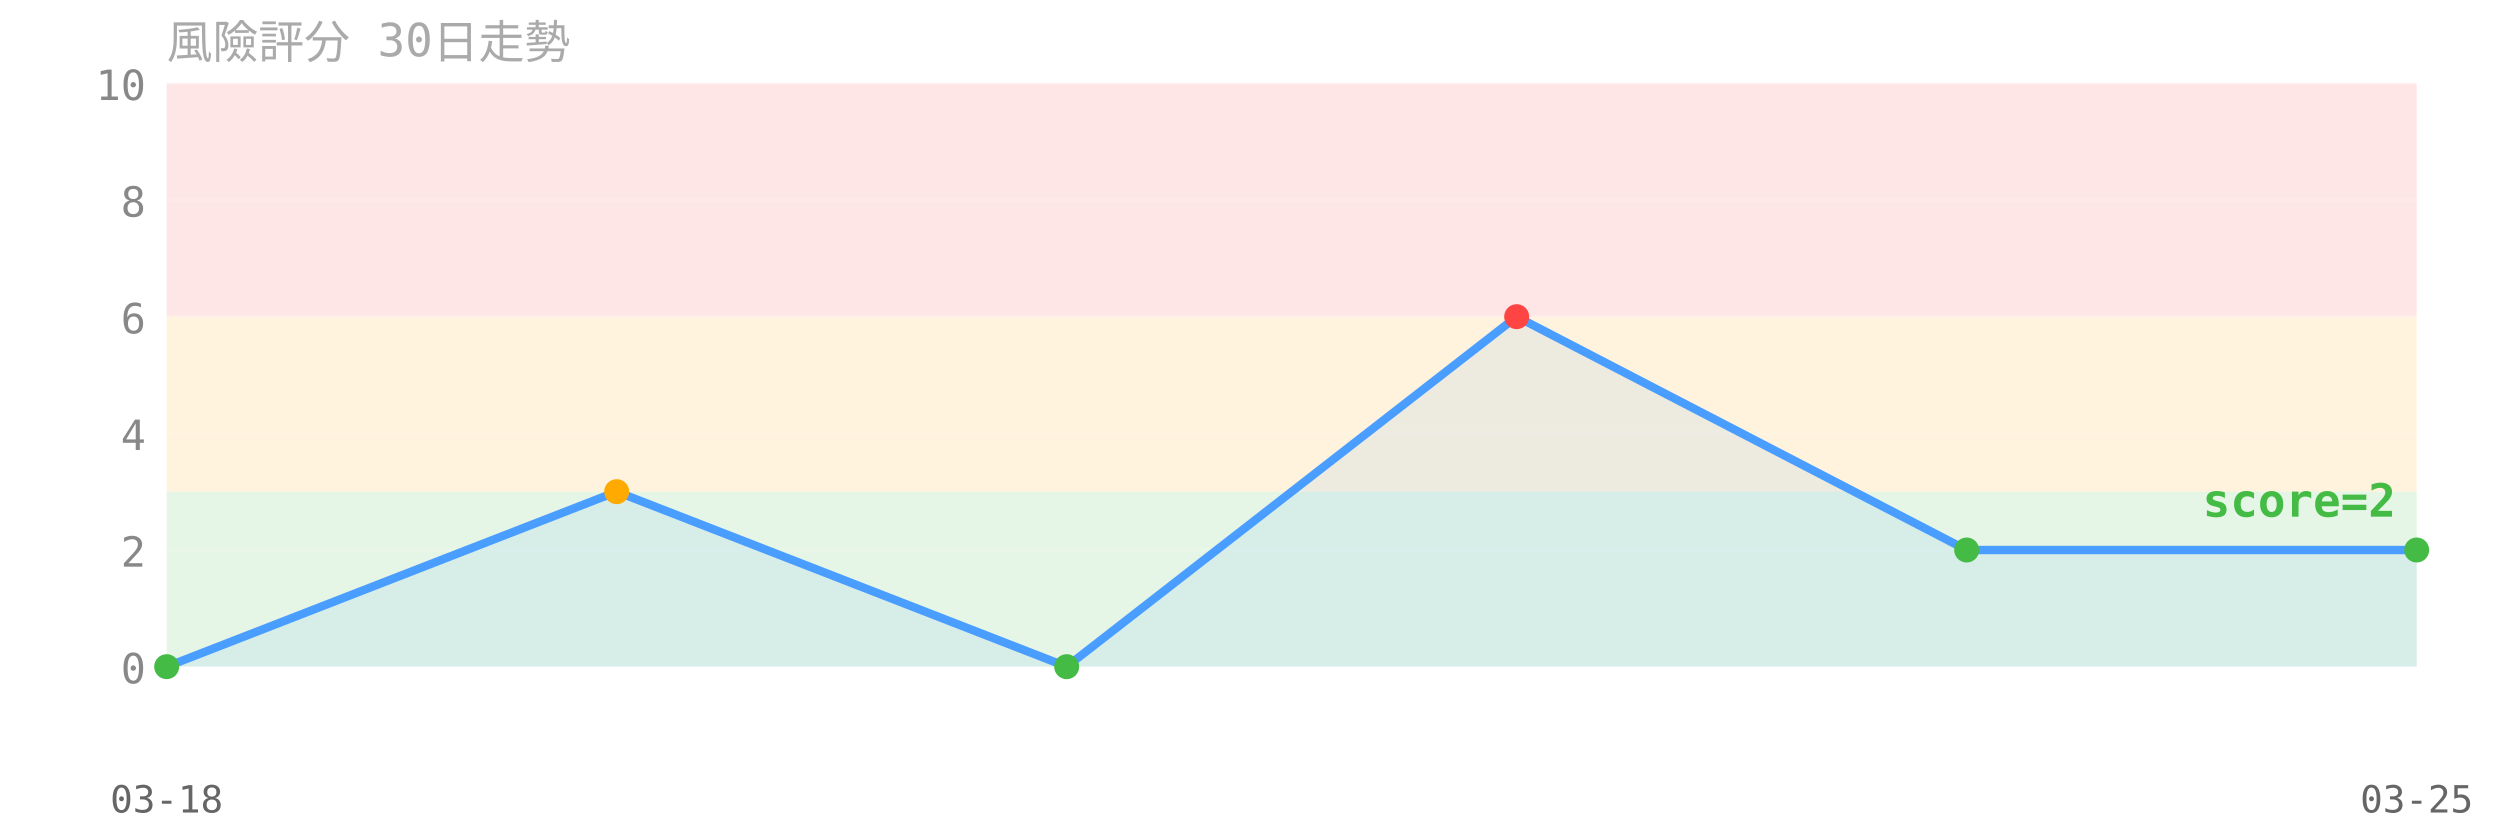
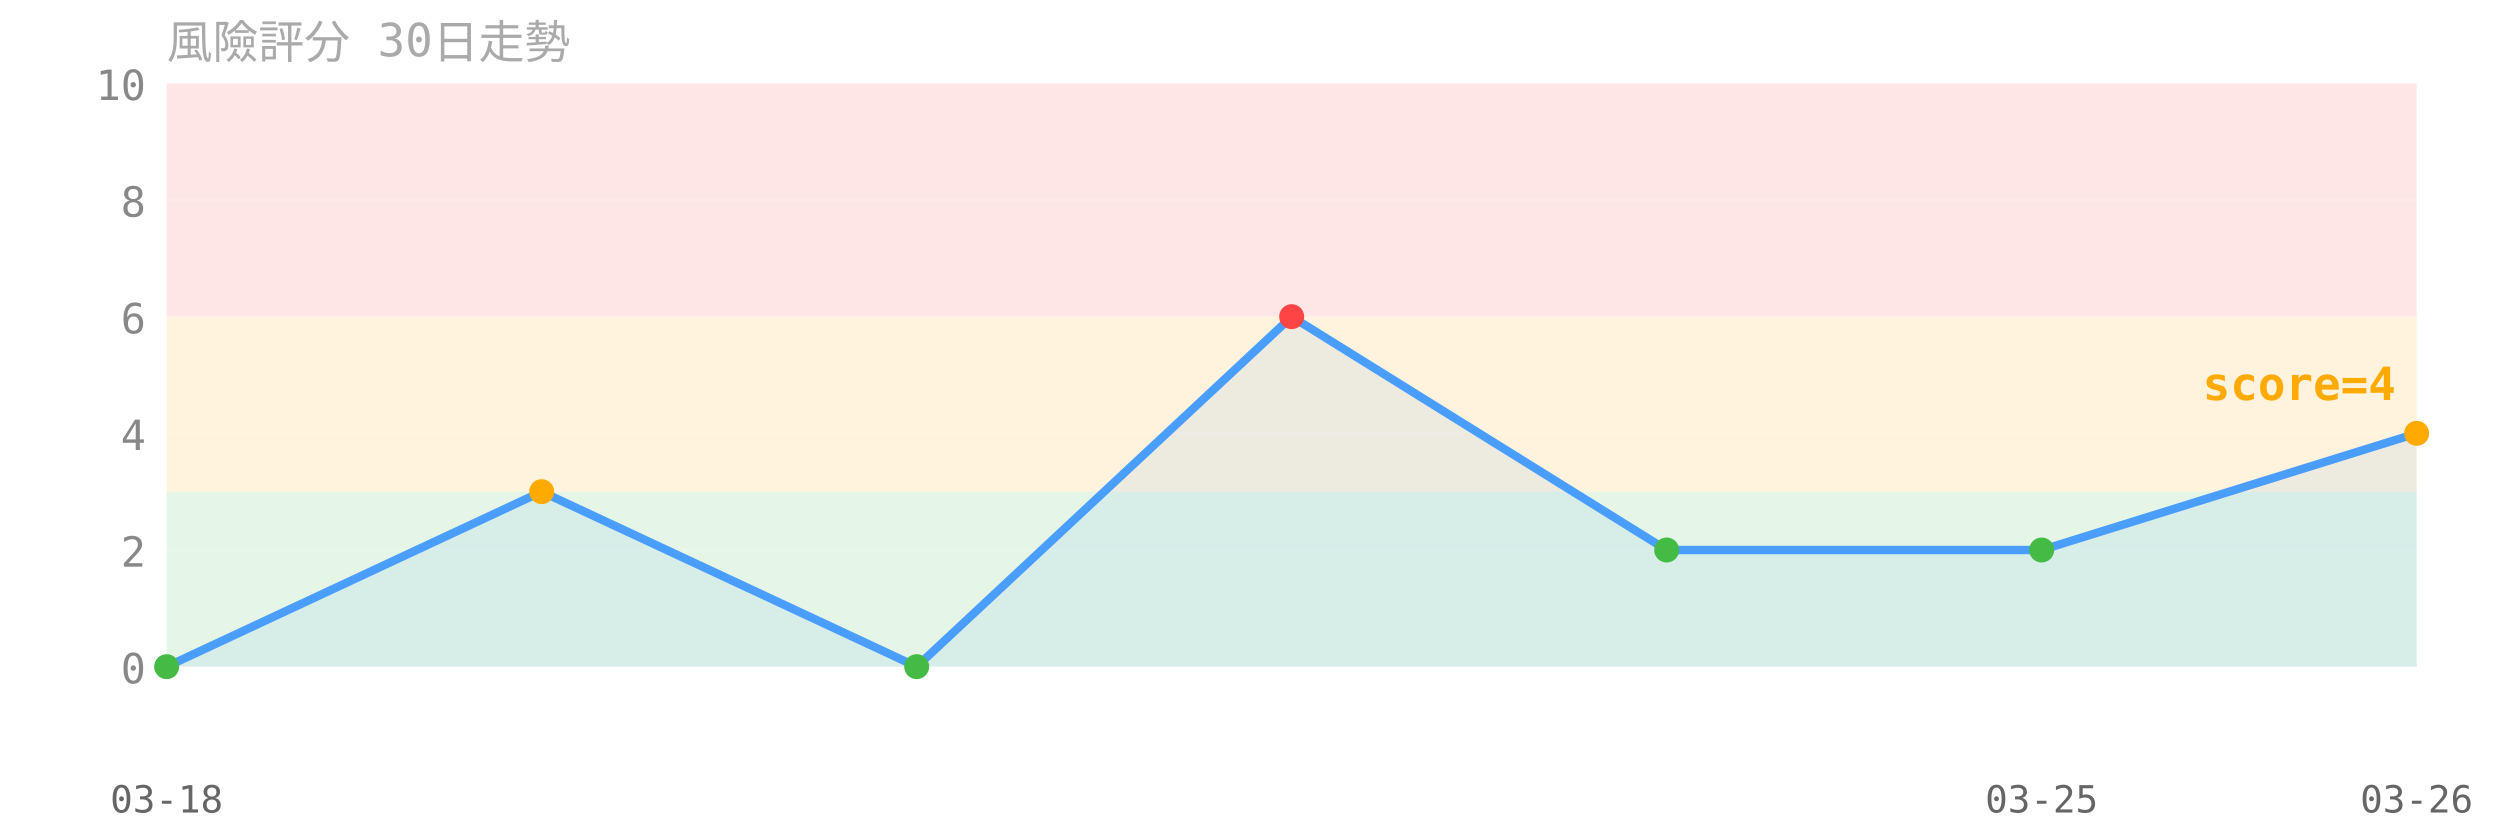
<svg xmlns="http://www.w3.org/2000/svg" width="600" height="200" style="background:#0b0f19;font-family:monospace">
  <rect x="40" y="20.0" width="540" height="56.0" fill="#ff444422" />
  <rect x="40" y="76.0" width="540" height="42.0" fill="#ffaa0022" />
  <rect x="40" y="118.0" width="540" height="42.0" fill="#44bb4422" />
  <line x1="40" y1="160.0" x2="580" y2="160.0" stroke="#ffffff18" stroke-width="1" />
  <text x="35" y="164.0" fill="#888" font-size="10" text-anchor="end">0</text>
  <line x1="40" y1="132.0" x2="580" y2="132.0" stroke="#ffffff18" stroke-width="1" />
  <text x="35" y="136.0" fill="#888" font-size="10" text-anchor="end">2</text>
  <line x1="40" y1="104.0" x2="580" y2="104.0" stroke="#ffffff18" stroke-width="1" />
  <text x="35" y="108.0" fill="#888" font-size="10" text-anchor="end">4</text>
  <line x1="40" y1="76.0" x2="580" y2="76.0" stroke="#ffffff18" stroke-width="1" />
  <text x="35" y="80.0" fill="#888" font-size="10" text-anchor="end">6</text>
  <line x1="40" y1="48.0" x2="580" y2="48.0" stroke="#ffffff18" stroke-width="1" />
  <text x="35" y="52.0" fill="#888" font-size="10" text-anchor="end">8</text>
  <line x1="40" y1="20.0" x2="580" y2="20.0" stroke="#ffffff18" stroke-width="1" />
  <text x="35" y="24.0" fill="#888" font-size="10" text-anchor="end">10</text>
-   <polyline points="40.0,160.0 148.0,118.0 256.0,160.0 364.0,76.0 472.0,132.0 580.0,132.0" fill="none" stroke="#4a9eff" stroke-width="2" stroke-linejoin="round" />
-   <polygon points="40.0,160.0 40.0,160.0 148.0,118.0 256.0,160.0 364.0,76.0 472.0,132.0 580.0,132.0 580.0,160.0" fill="#4a9eff18" />
+   <polyline points="40.0,160.0 130.0,118.0 220.0,160.0 310.0,76.0 400.0,132.0 490.0,132.0 580.0,104.0" fill="none" stroke="#4a9eff" stroke-width="2" stroke-linejoin="round" />
+   <polygon points="40.0,160.0 40.0,160.0 130.0,118.0 220.0,160.0 310.0,76.0 400.0,132.0 490.0,132.0 580.0,104.0 580.0,160.0" fill="#4a9eff18" />
  <circle cx="40.0" cy="160.0" r="3" fill="#44bb44" />
-   <circle cx="148.0" cy="118.0" r="3" fill="#ffaa00" />
-   <circle cx="256.0" cy="160.0" r="3" fill="#44bb44" />
-   <circle cx="364.0" cy="76.0" r="3" fill="#ff4444" />
-   <circle cx="472.0" cy="132.0" r="3" fill="#44bb44" />
-   <circle cx="580.0" cy="132.0" r="3" fill="#44bb44" />
+   <circle cx="130.0" cy="118.0" r="3" fill="#ffaa00" />
+   <circle cx="220.0" cy="160.0" r="3" fill="#44bb44" />
+   <circle cx="310.0" cy="76.0" r="3" fill="#ff4444" />
+   <circle cx="400.0" cy="132.0" r="3" fill="#44bb44" />
+   <circle cx="490.0" cy="132.0" r="3" fill="#44bb44" />
+   <circle cx="580.0" cy="104.0" r="3" fill="#ffaa00" />
  <text x="40.0" y="195" fill="#666" font-size="9" text-anchor="middle">03-18</text>
-   <text x="580.0" y="195" fill="#666" font-size="9" text-anchor="middle">03-25</text>
-   <text x="575.0" y="124.0" fill="#44bb44" font-size="11" text-anchor="end" font-weight="bold">score=2</text>
+   <text x="490.0" y="195" fill="#666" font-size="9" text-anchor="middle">03-25</text>
+   <text x="580.0" y="195" fill="#666" font-size="9" text-anchor="middle">03-26</text>
+   <text x="575.0" y="96.0" fill="#ffaa00" font-size="11" text-anchor="end" font-weight="bold">score=4</text>
  <text x="40" y="14" fill="#aaa" font-size="11">風險評分 30日走勢</text>
</svg>
